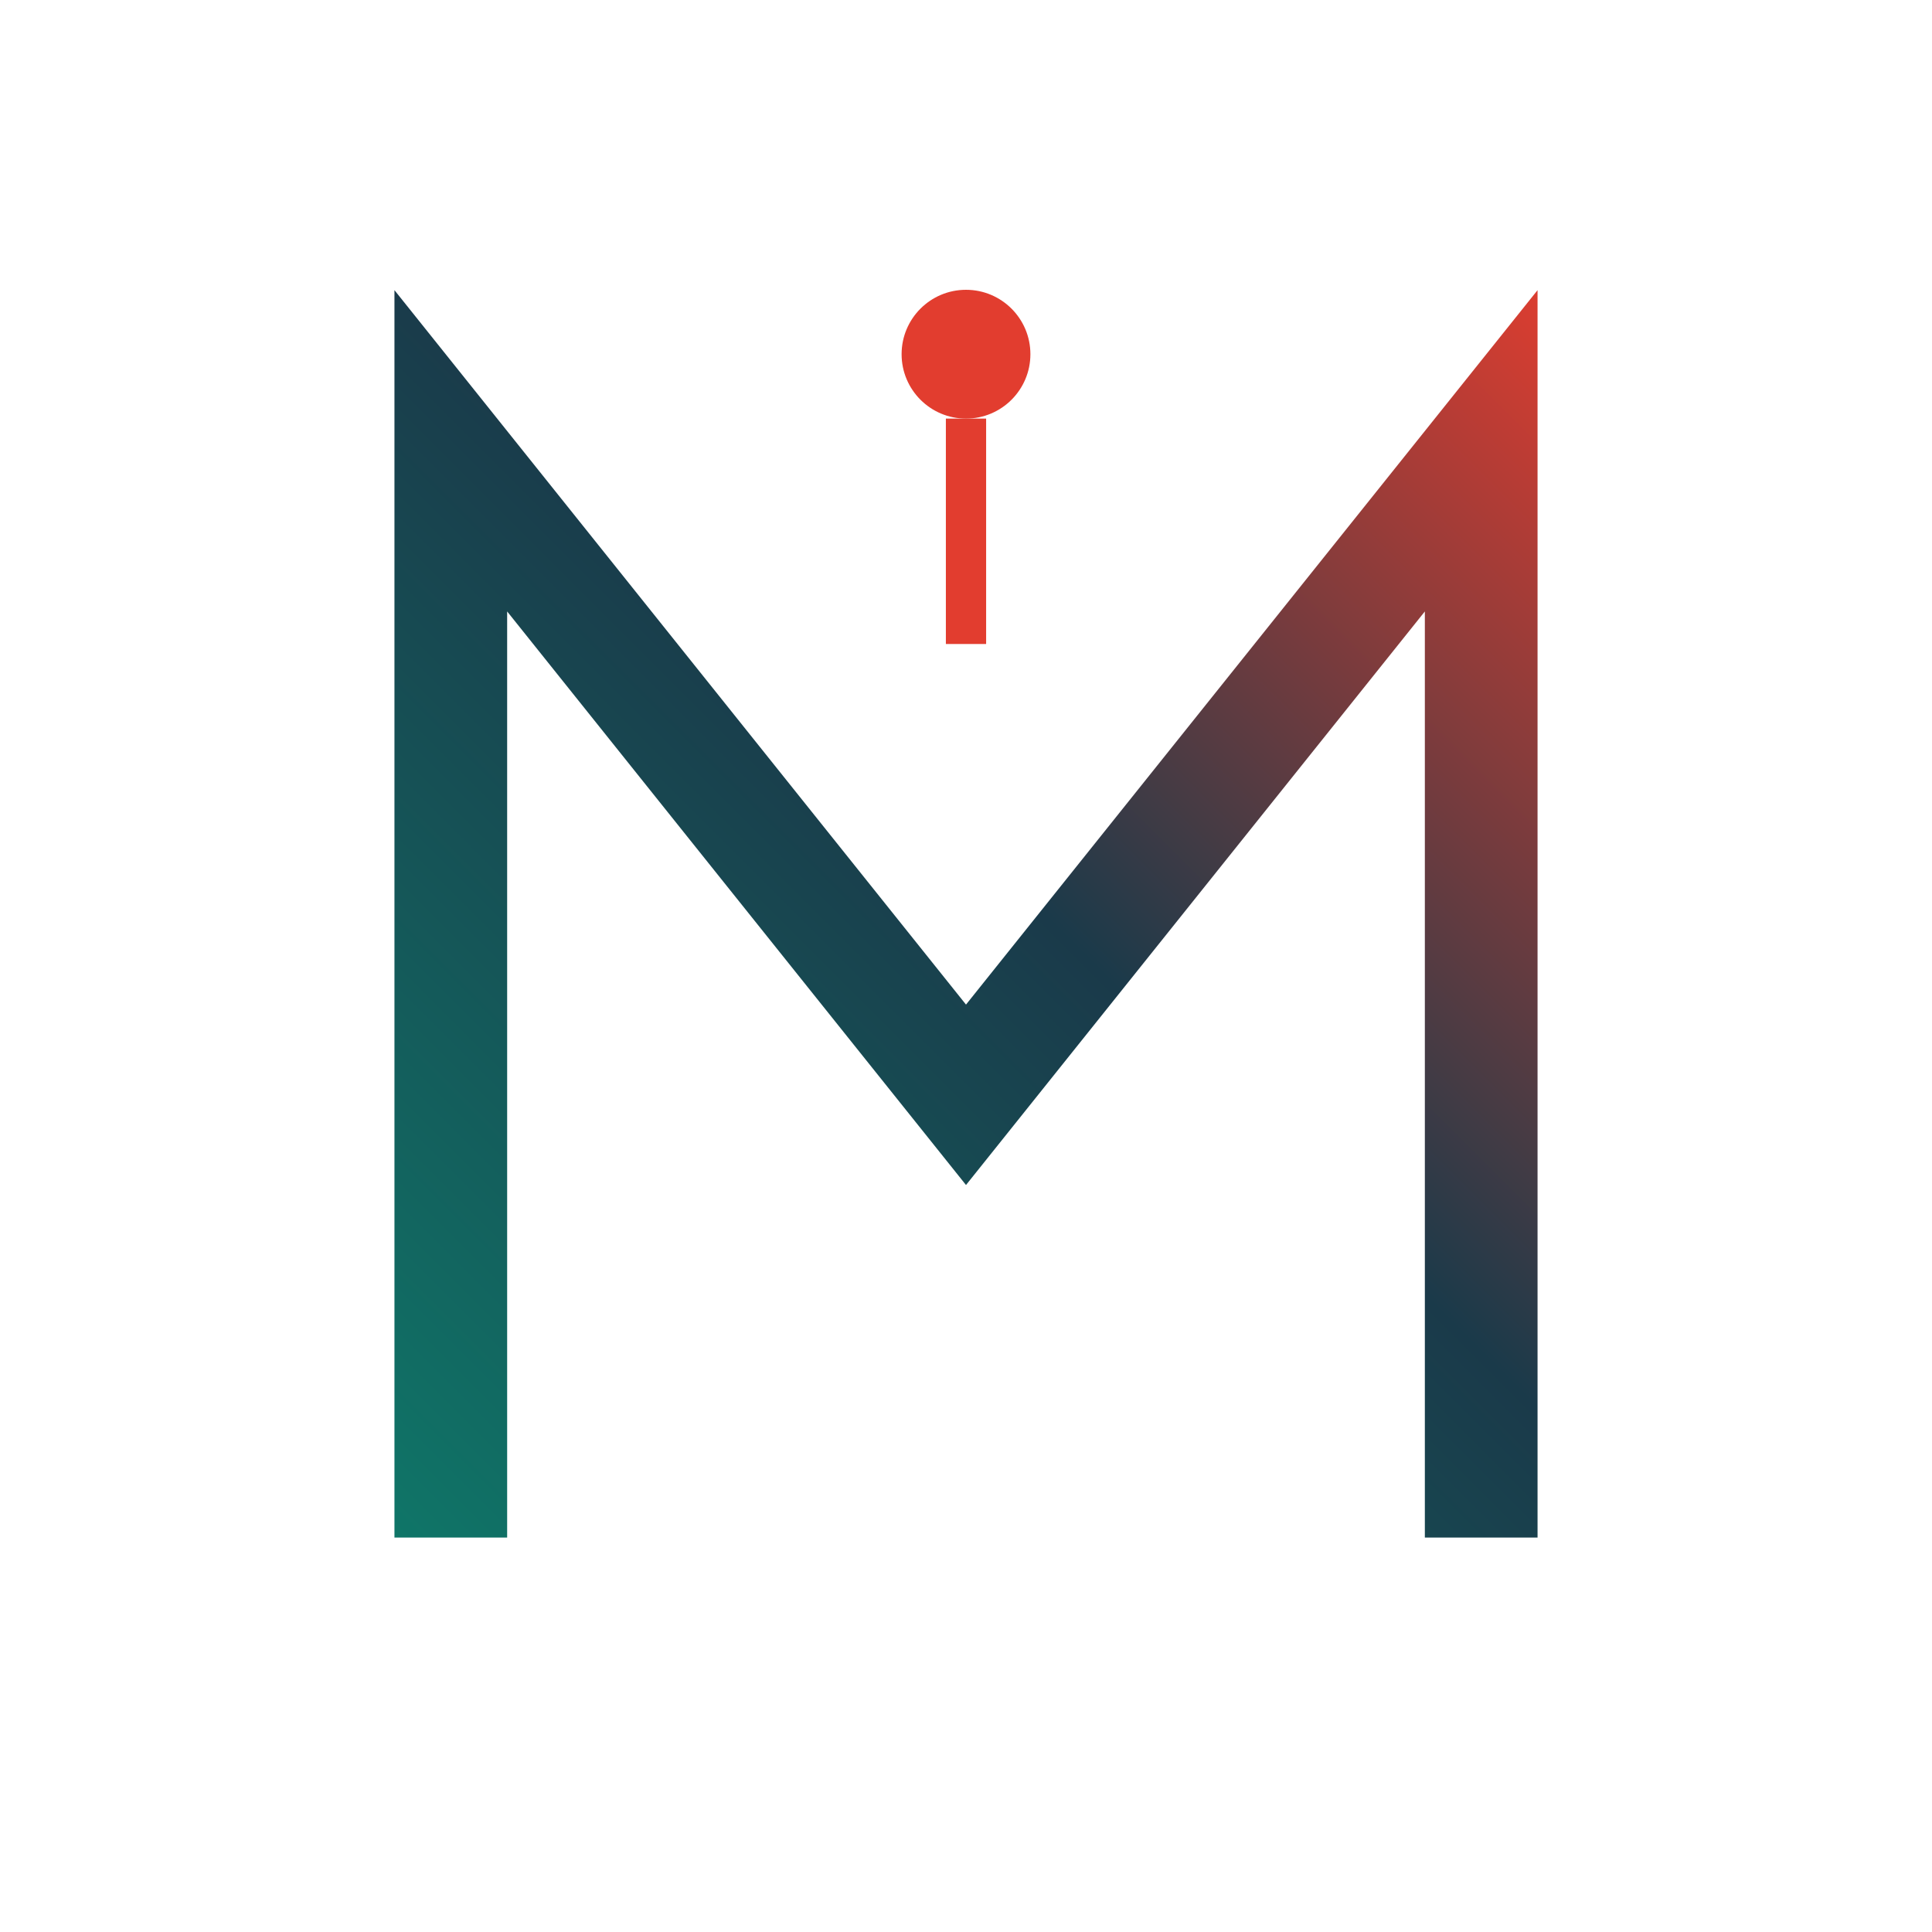
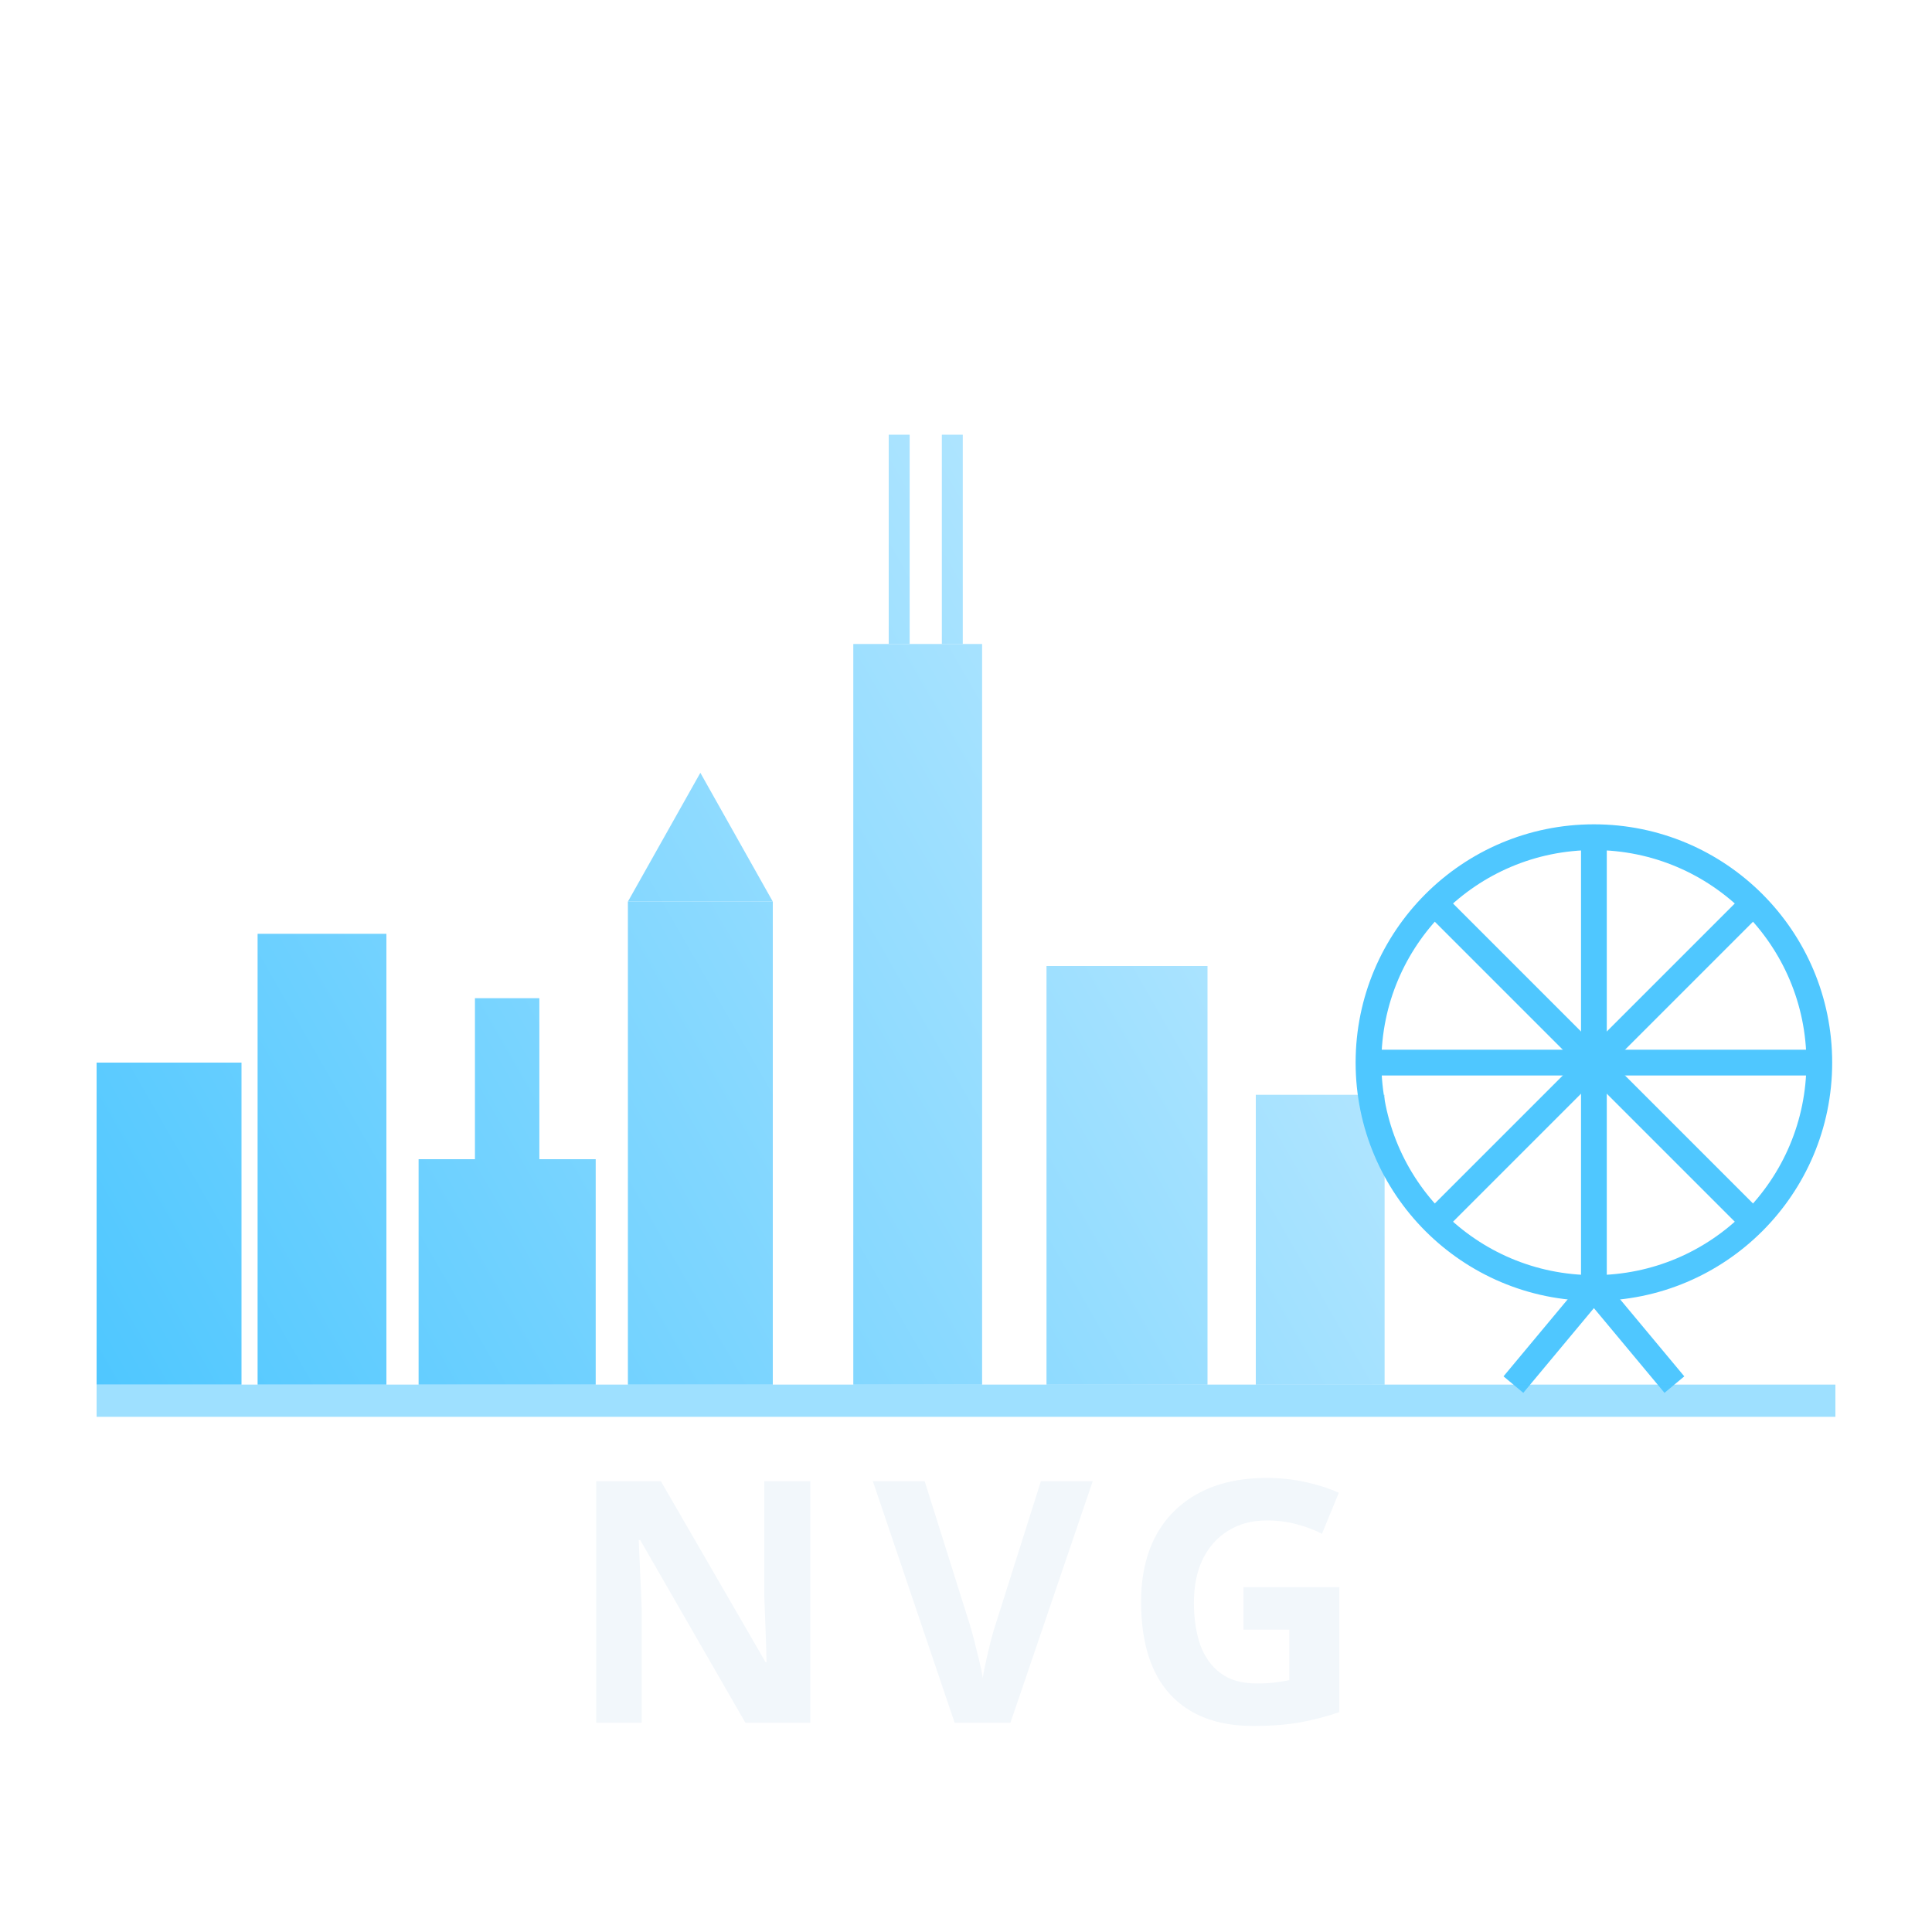
<svg xmlns="http://www.w3.org/2000/svg" viewBox="0 0 120 120" fill="none" role="img" aria-label="Northside Ventures Group">
  <defs>
-     <linearGradient id="nvgBeam" x1="20" y1="100" x2="100" y2="20" gradientUnits="userSpaceOnUse">
-       <stop stop-color="#0E7C6B" />
-       <stop offset="0.55" stop-color="#1A3A4A" />
-       <stop offset="1" stop-color="#E23D2F" />
+     <linearGradient id="nvgSky" x1="6" y1="86" x2="114" y2="24" gradientUnits="userSpaceOnUse">
+       <stop stop-color="#4FC7FF" />
+       <stop offset="1" stop-color="#EAF7FF" />
    </linearGradient>
  </defs>
-   <path d="M28 92 V28 L60 68 L92 28 V92" stroke="url(#nvgBeam)" stroke-width="7" stroke-linecap="square" stroke-linejoin="miter" fill="none" />
-   <circle cx="60" cy="22" r="4" fill="#E23D2F" />
-   <path d="M60 26 V40" stroke="#E23D2F" stroke-width="2.5" />
+   <g fill="url(#nvgSky)">
+     <rect x="6" y="66" width="9" height="20" />
+     <rect x="16" y="58" width="8" height="28" />
+     <rect x="26" y="72" width="11" height="14" />
+     <rect x="29.5" y="62" width="4" height="10" />
+     <rect x="39" y="56" width="9" height="30" />
+     <path d="M39 56 L43.5 48 L48 56 Z" />
+     <rect x="53" y="40" width="8" height="46" />
+     <rect x="55.2" y="27" width="1.3" height="13" />
+     <rect x="58.5" y="27" width="1.3" height="13" />
+     <rect x="65" y="60" width="10" height="26" />
+     <rect x="78" y="68" width="8" height="18" />
+   </g>
+   <g stroke="#4FC7FF" stroke-width="1.6" fill="none">
+     <circle cx="99" cy="66" r="14" />
+     <line x1="99" y1="52" x2="99" y2="80" />
+     <line x1="85" y1="66" x2="113" y2="66" />
+     <line x1="89" y1="56" x2="109" y2="76" />
+     <line x1="89" y1="76" x2="109" y2="56" />
+     <path d="M94 86 L99 80 L104 86" />
+   </g>
+   <rect x="6" y="86" width="108" height="2" fill="#4FC7FF" opacity="0.55" />
+   <text x="60" y="107" text-anchor="middle" font-family="'Space Grotesk', system-ui, sans-serif" font-size="21" font-weight="700" letter-spacing="2" fill="#F2F7FB">NVG</text>
</svg>
